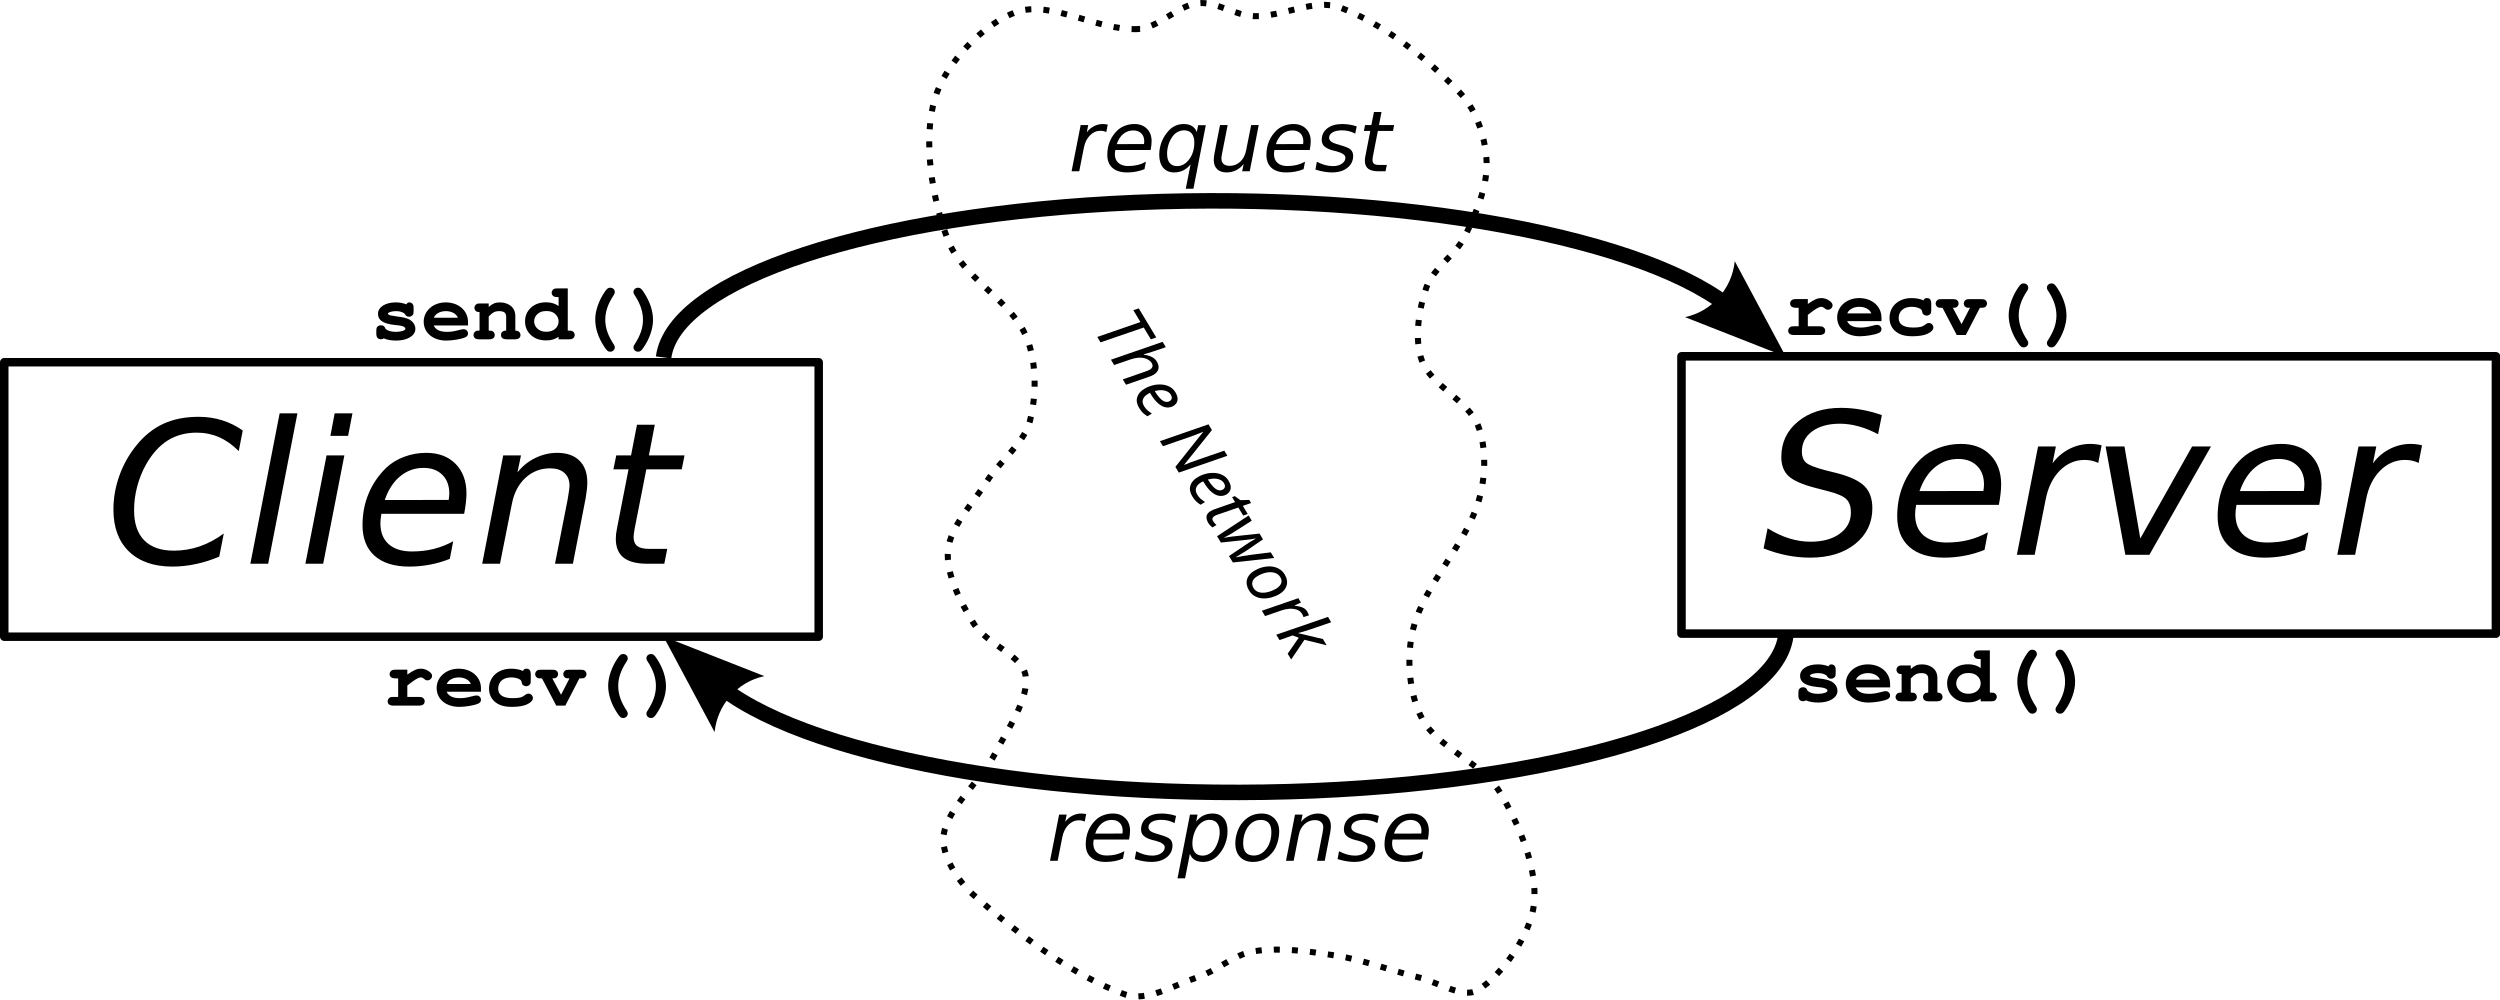
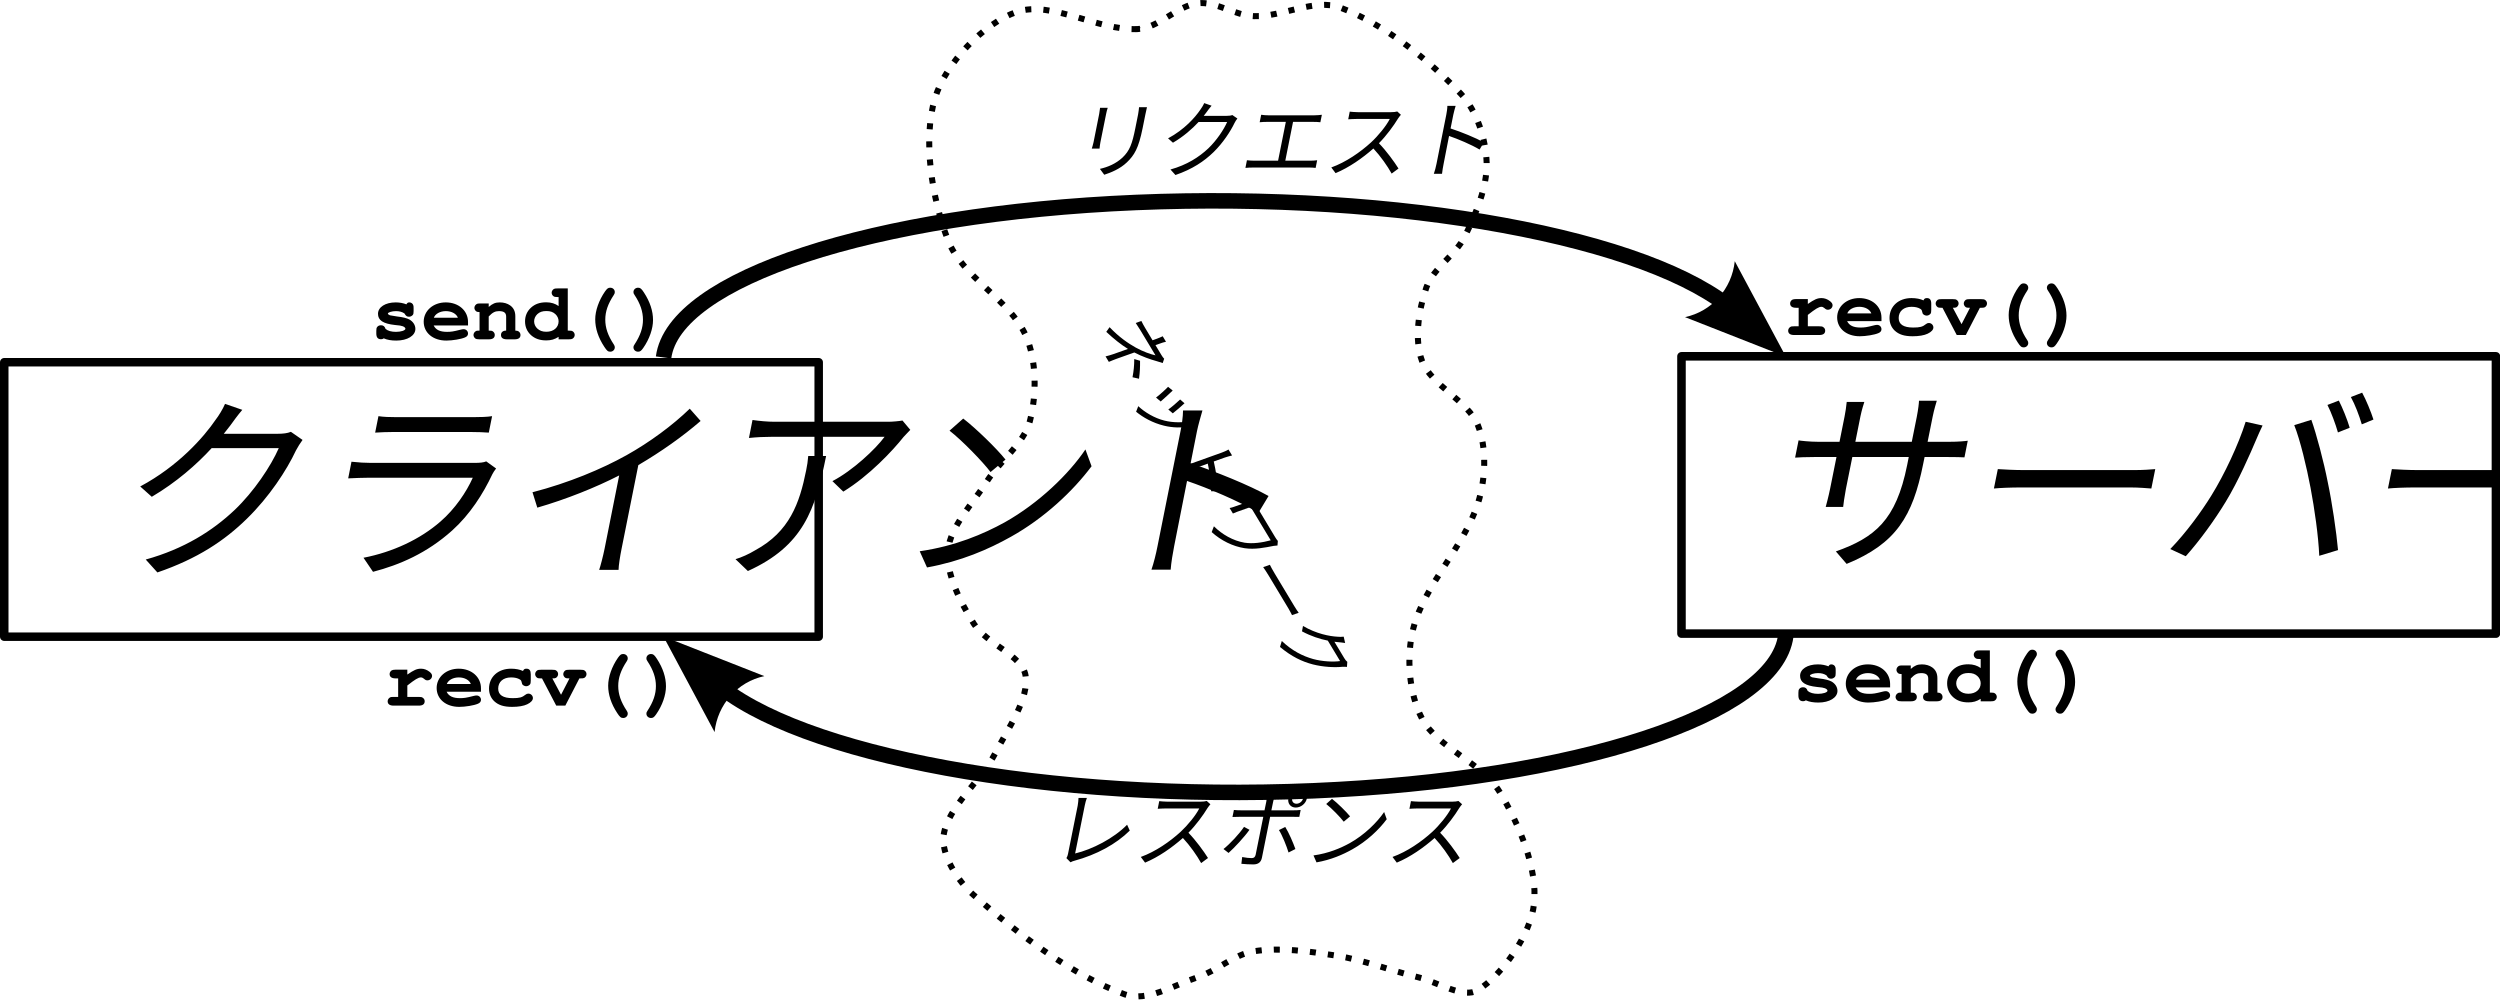
<svg xmlns="http://www.w3.org/2000/svg" width="4.572in" height="1.828in" id="svg2" version="1.1">
  <defs id="defs4">
    <marker orient="auto" refY="0" refX="0" id="Arrow2Mend" style="overflow:visible">
      <path id="path2155" style="font-size:12px;fill-rule:evenodd;stroke-width:0.625;stroke-linejoin:round" d="M 8.719,4.034 -2.207,0.016 8.719,-4.002 c -1.745,2.372 -1.735,5.617 -6e-7,8.035 z" transform="matrix(-0.6,0,0,-0.6,3,0)" />
    </marker>
    <marker orient="auto" refY="0" refX="0" id="Arrow2Lend" style="overflow:visible">
      <path id="path2158" style="font-size:12px;fill-rule:evenodd;stroke-width:0.625;stroke-linejoin:round" d="M 8.719,4.034 -2.207,0.016 8.719,-4.002 c -1.745,2.372 -1.735,5.617 -6e-7,8.035 z" transform="matrix(-1.1,0,0,-1.1,5.5,0)" />
    </marker>
  </defs>
  <g id="layer1" transform="translate(-116.2225,-43.55418)">
    <rect style="opacity:1;fill:none;fill-opacity:1;stroke:#000000;stroke-width:1.491;stroke-linecap:butt;stroke-linejoin:round;stroke-miterlimit:4;stroke-dasharray:none;stroke-dashoffset:0;stroke-opacity:1" id="rect2037" width="142.989" height="48.182" x="116.968" y="107.151" />
    <rect y="106.108" x="411.431" height="48.689" width="142.989" id="rect2039" style="opacity:1;fill:none;fill-opacity:1;stroke:#000000;stroke-width:1.499;stroke-linecap:butt;stroke-linejoin:round;stroke-miterlimit:4;stroke-dasharray:none;stroke-dashoffset:0;stroke-opacity:1" />
    <path style="opacity:1;fill:none;fill-opacity:1;stroke:#000000;stroke-width:2.726;stroke-linecap:butt;stroke-linejoin:round;stroke-miterlimit:4;stroke-dasharray:none;stroke-dashoffset:0;stroke-opacity:1;marker-end:url(#Arrow2Mend)" id="path2188" d="M 429.741,155.182 A 96.621,28.598 0 0 1 346.798,182.389 96.621,28.598 0 0 1 241.516,163.106" />
    <path transform="scale(-1)" d="m -232.722,-106.307 a 96.621,28.598 0 0 1 -82.943,27.206 96.621,28.598 0 0 1 -105.283,-19.282" id="path2192" style="opacity:1;fill:none;fill-opacity:1;stroke:#000000;stroke-width:2.726;stroke-linecap:butt;stroke-linejoin:round;stroke-miterlimit:4;stroke-dasharray:none;stroke-dashoffset:0;stroke-opacity:1;marker-end:url(#Arrow2Mend)" />
    <text xml:space="preserve" style="font-style:oblique;font-variant:normal;font-weight:normal;font-stretch:normal;font-size:17.554px;line-height:0%;font-family:'Bitstream Vera Sans';text-align:start;writing-mode:lr-tb;text-anchor:start;fill:#000000;fill-opacity:1;stroke:none;stroke-width:1.463px;stroke-linecap:butt;stroke-linejoin:miter;stroke-opacity:1" x="134.684" y="142.526" id="text2194">
-       <tspan id="tspan2196" x="134.684" y="142.526" style="font-size:34.764px;line-height:1.25;stroke-width:1.463px">Client</tspan>
+       <tspan id="tspan2196" x="134.684" y="142.526" style="font-size:34.764px;line-height:1.25;stroke-width:1.463px">クライアント</tspan>
    </text>
    <text xml:space="preserve" style="font-style:oblique;font-variant:normal;font-weight:normal;font-stretch:normal;font-size:17.554px;line-height:0%;font-family:'Bitstream Vera Sans';text-align:start;writing-mode:lr-tb;text-anchor:start;fill:#000000;fill-opacity:1;stroke:none;stroke-width:1.463px;stroke-linecap:butt;stroke-linejoin:miter;stroke-opacity:1" x="425.644" y="140.958" id="text2198">
-       <tspan id="tspan2200" x="425.644" y="140.958" style="font-size:34.764px;line-height:1.25;stroke-width:1.463px">Server</tspan>
+       <tspan id="tspan2200" x="425.644" y="140.958" style="font-size:34.764px;line-height:1.25;stroke-width:1.463px">サーバー</tspan>
    </text>
    <text xml:space="preserve" style="font-style:oblique;font-variant:normal;font-weight:normal;font-stretch:normal;font-size:17.554px;line-height:0%;font-family:'Bitstream Vera Sans';text-align:start;writing-mode:lr-tb;text-anchor:start;fill:#000000;fill-opacity:1;stroke:none;stroke-width:1.463px;stroke-linecap:butt;stroke-linejoin:miter;stroke-opacity:1" x="303.838" y="73.624" id="text2202">
-       <tspan id="tspan2204" x="303.838" y="73.624" style="font-size:14.829px;line-height:1.25;stroke-width:1.463px">request</tspan>
+       <tspan id="tspan2204" x="303.838" y="73.624" style="font-size:14.829px;line-height:1.25;stroke-width:1.463px">リクエスト</tspan>
    </text>
    <text xml:space="preserve" style="font-style:oblique;font-variant:normal;font-weight:normal;font-stretch:normal;font-size:17.554px;line-height:0%;font-family:'Bitstream Vera Sans';text-align:start;writing-mode:lr-tb;text-anchor:start;fill:#000000;fill-opacity:1;stroke:none;stroke-width:1.463px;stroke-linecap:butt;stroke-linejoin:miter;stroke-opacity:1" x="300.055" y="194.674" id="text2206">
-       <tspan id="tspan2208" x="300.055" y="194.674" style="font-size:14.829px;line-height:1.25;stroke-width:1.463px">response</tspan>
+       <tspan id="tspan2208" x="300.055" y="194.674" style="font-size:14.829px;line-height:1.25;stroke-width:1.463px">レスポンス</tspan>
    </text>
    <text xml:space="preserve" style="font-style:normal;font-variant:normal;font-weight:bold;font-stretch:normal;font-size:17.554px;line-height:0%;font-family:Courier;text-align:start;writing-mode:lr-tb;text-anchor:start;fill:#000000;fill-opacity:1;stroke:none;stroke-width:1.463px;stroke-linecap:butt;stroke-linejoin:miter;stroke-opacity:1" x="430.94" y="166.681" id="text2210">
      <tspan id="tspan2212" x="430.94" y="166.681" style="font-size:14.829px;line-height:-2;stroke-width:1.463px">send()</tspan>
    </text>
    <text xml:space="preserve" style="font-style:normal;font-variant:normal;font-weight:bold;font-stretch:normal;font-size:17.554px;line-height:0%;font-family:Courier;text-align:start;writing-mode:lr-tb;text-anchor:start;fill:#000000;fill-opacity:1;stroke:none;stroke-width:1.463px;stroke-linecap:butt;stroke-linejoin:miter;stroke-opacity:1" x="429.427" y="102.373" id="text2214">
      <tspan id="tspan2216" x="429.427" y="102.373" style="font-size:14.829px;line-height:-2;stroke-width:1.463px">recv()</tspan>
    </text>
    <text id="text2218" y="167.437" x="183.545" style="font-style:normal;font-variant:normal;font-weight:bold;font-stretch:normal;font-size:17.554px;line-height:0%;font-family:Courier;text-align:start;writing-mode:lr-tb;text-anchor:start;fill:#000000;fill-opacity:1;stroke:none;stroke-width:1.463px;stroke-linecap:butt;stroke-linejoin:miter;stroke-opacity:1" xml:space="preserve">
      <tspan y="167.437" x="183.545" id="tspan2220" style="font-size:14.829px;line-height:-2;stroke-width:1.463px">recv()</tspan>
    </text>
    <text id="text2222" y="103.13" x="181.275" style="font-style:normal;font-variant:normal;font-weight:bold;font-stretch:normal;font-size:17.554px;line-height:0%;font-family:Courier;text-align:start;writing-mode:lr-tb;text-anchor:start;fill:#000000;fill-opacity:1;stroke:none;stroke-width:1.463px;stroke-linecap:butt;stroke-linejoin:miter;stroke-opacity:1" xml:space="preserve">
      <tspan y="103.13" x="181.275" id="tspan2224" style="font-size:14.829px;line-height:-2;stroke-width:1.463px">send()</tspan>
    </text>
    <path style="fill:none;fill-opacity:0.75;fill-rule:evenodd;stroke:#000000;stroke-width:1.059;stroke-linecap:butt;stroke-linejoin:miter;stroke-miterlimit:4;stroke-dasharray:1.059, 2.118;stroke-dashoffset:0;stroke-opacity:1" d="m 315.943,48.658 c -6.884,0.328 -15.183,-5.069 -21.184,-3.026 -5.852,1.992 -12.542,9.059 -14.375,15.131 -2.202,7.294 -0.581,17.501 2.27,24.966 2.445,6.404 10.807,10.43 13.618,16.644 1.98,4.378 1.977,10.519 0.757,15.131 -1.049,3.962 -5.247,6.932 -7.566,10.592 -2.473,3.905 -6.427,7.906 -6.809,12.105 -0.375,4.123 2.201,9.094 4.539,12.861 2.201,3.546 8.489,5.54 9.079,9.079 0.671,4.027 -3.081,9.305 -5.296,13.618 -2.577,5.018 -8.335,9.469 -9.079,14.375 -0.518,3.417 2.414,8.053 5.296,10.592 7.71,6.792 17.225,14.019 26.48,17.401 3.859,1.41 8.704,-1.64 12.861,-3.026 3.408,-1.136 6.37,-3.998 9.835,-4.539 4.605,-0.72 9.66,0.011 14.375,0.757 4.868,0.769 9.561,2.616 14.375,3.783 3.508,0.85 8.038,3.878 10.592,2.27 4.255,-2.679 9.246,-9.711 9.835,-15.131 0.672,-6.181 -2.62,-13.993 -6.052,-19.671 -3.124,-5.167 -10.895,-7.687 -13.618,-12.861 -2.32,-4.409 -2.8,-10.938 -1.513,-15.888 1.992,-7.66 8.91,-14.3 11.348,-21.94 1.344,-4.212 1.559,-9.66 0,-13.618 -1.719,-4.364 -8.206,-7.005 -9.835,-11.348 -1.397,-3.726 -0.584,-8.973 0.757,-12.861 1.181,-3.425 5.19,-5.726 6.809,-9.079 1.912,-3.961 3.911,-8.625 3.783,-12.861 -0.124,-4.086 -1.694,-9.092 -4.539,-12.105 -5.729,-6.066 -13.542,-12.266 -21.184,-15.131 -4.464,-1.674 -10.129,1.665 -15.131,1.513 -3.32,-0.101 -6.656,-2.623 -9.835,-2.27 -3.63,0.403 -6.884,4.363 -10.592,4.539 z" id="path2226" />
    <text xml:space="preserve" style="font-style:italic;font-variant:normal;font-weight:normal;font-stretch:normal;font-size:17.554px;line-height:0%;font-family:sans-serif;text-align:start;writing-mode:lr-tb;text-anchor:start;fill:#000000;fill-opacity:1;stroke:none;stroke-width:1.463px;stroke-linecap:butt;stroke-linejoin:miter;stroke-opacity:1" x="245.291" y="-211.794" id="text2228" transform="rotate(58.98771)">
-       <tspan id="tspan2230" x="245.291" y="-211.794" style="font-size:12.356px;line-height:1.25;font-family:sans-serif;stroke-width:1.463px">The Network</tspan>
+       <tspan id="tspan2230" x="245.291" y="-211.794" style="font-size:12.356px;line-height:1.25;font-family:sans-serif;stroke-width:1.463px">ネットワーク</tspan>
    </text>
    <flowRoot xml:space="preserve" id="flowRoot883" style="fill:black;fill-opacity:1;stroke:none;font-family:sans-serif;font-style:normal;font-weight:normal;font-size:13.333px;line-height:1.25;letter-spacing:0px;word-spacing:0px;-inkscape-font-specification:'sans-serif, Normal';font-stretch:normal;font-variant:normal;text-anchor:start;text-align:start;writing-mode:lr;font-variant-ligatures:normal;font-variant-caps:normal;font-variant-numeric:normal;font-feature-settings:normal">
      <flowRegion id="flowRegion885">
        <rect id="rect887" width="551.543" height="293.954" x="-38.386" y="-40.199" />
      </flowRegion>
      <flowPara id="flowPara889" />
    </flowRoot>
  </g>
</svg>
